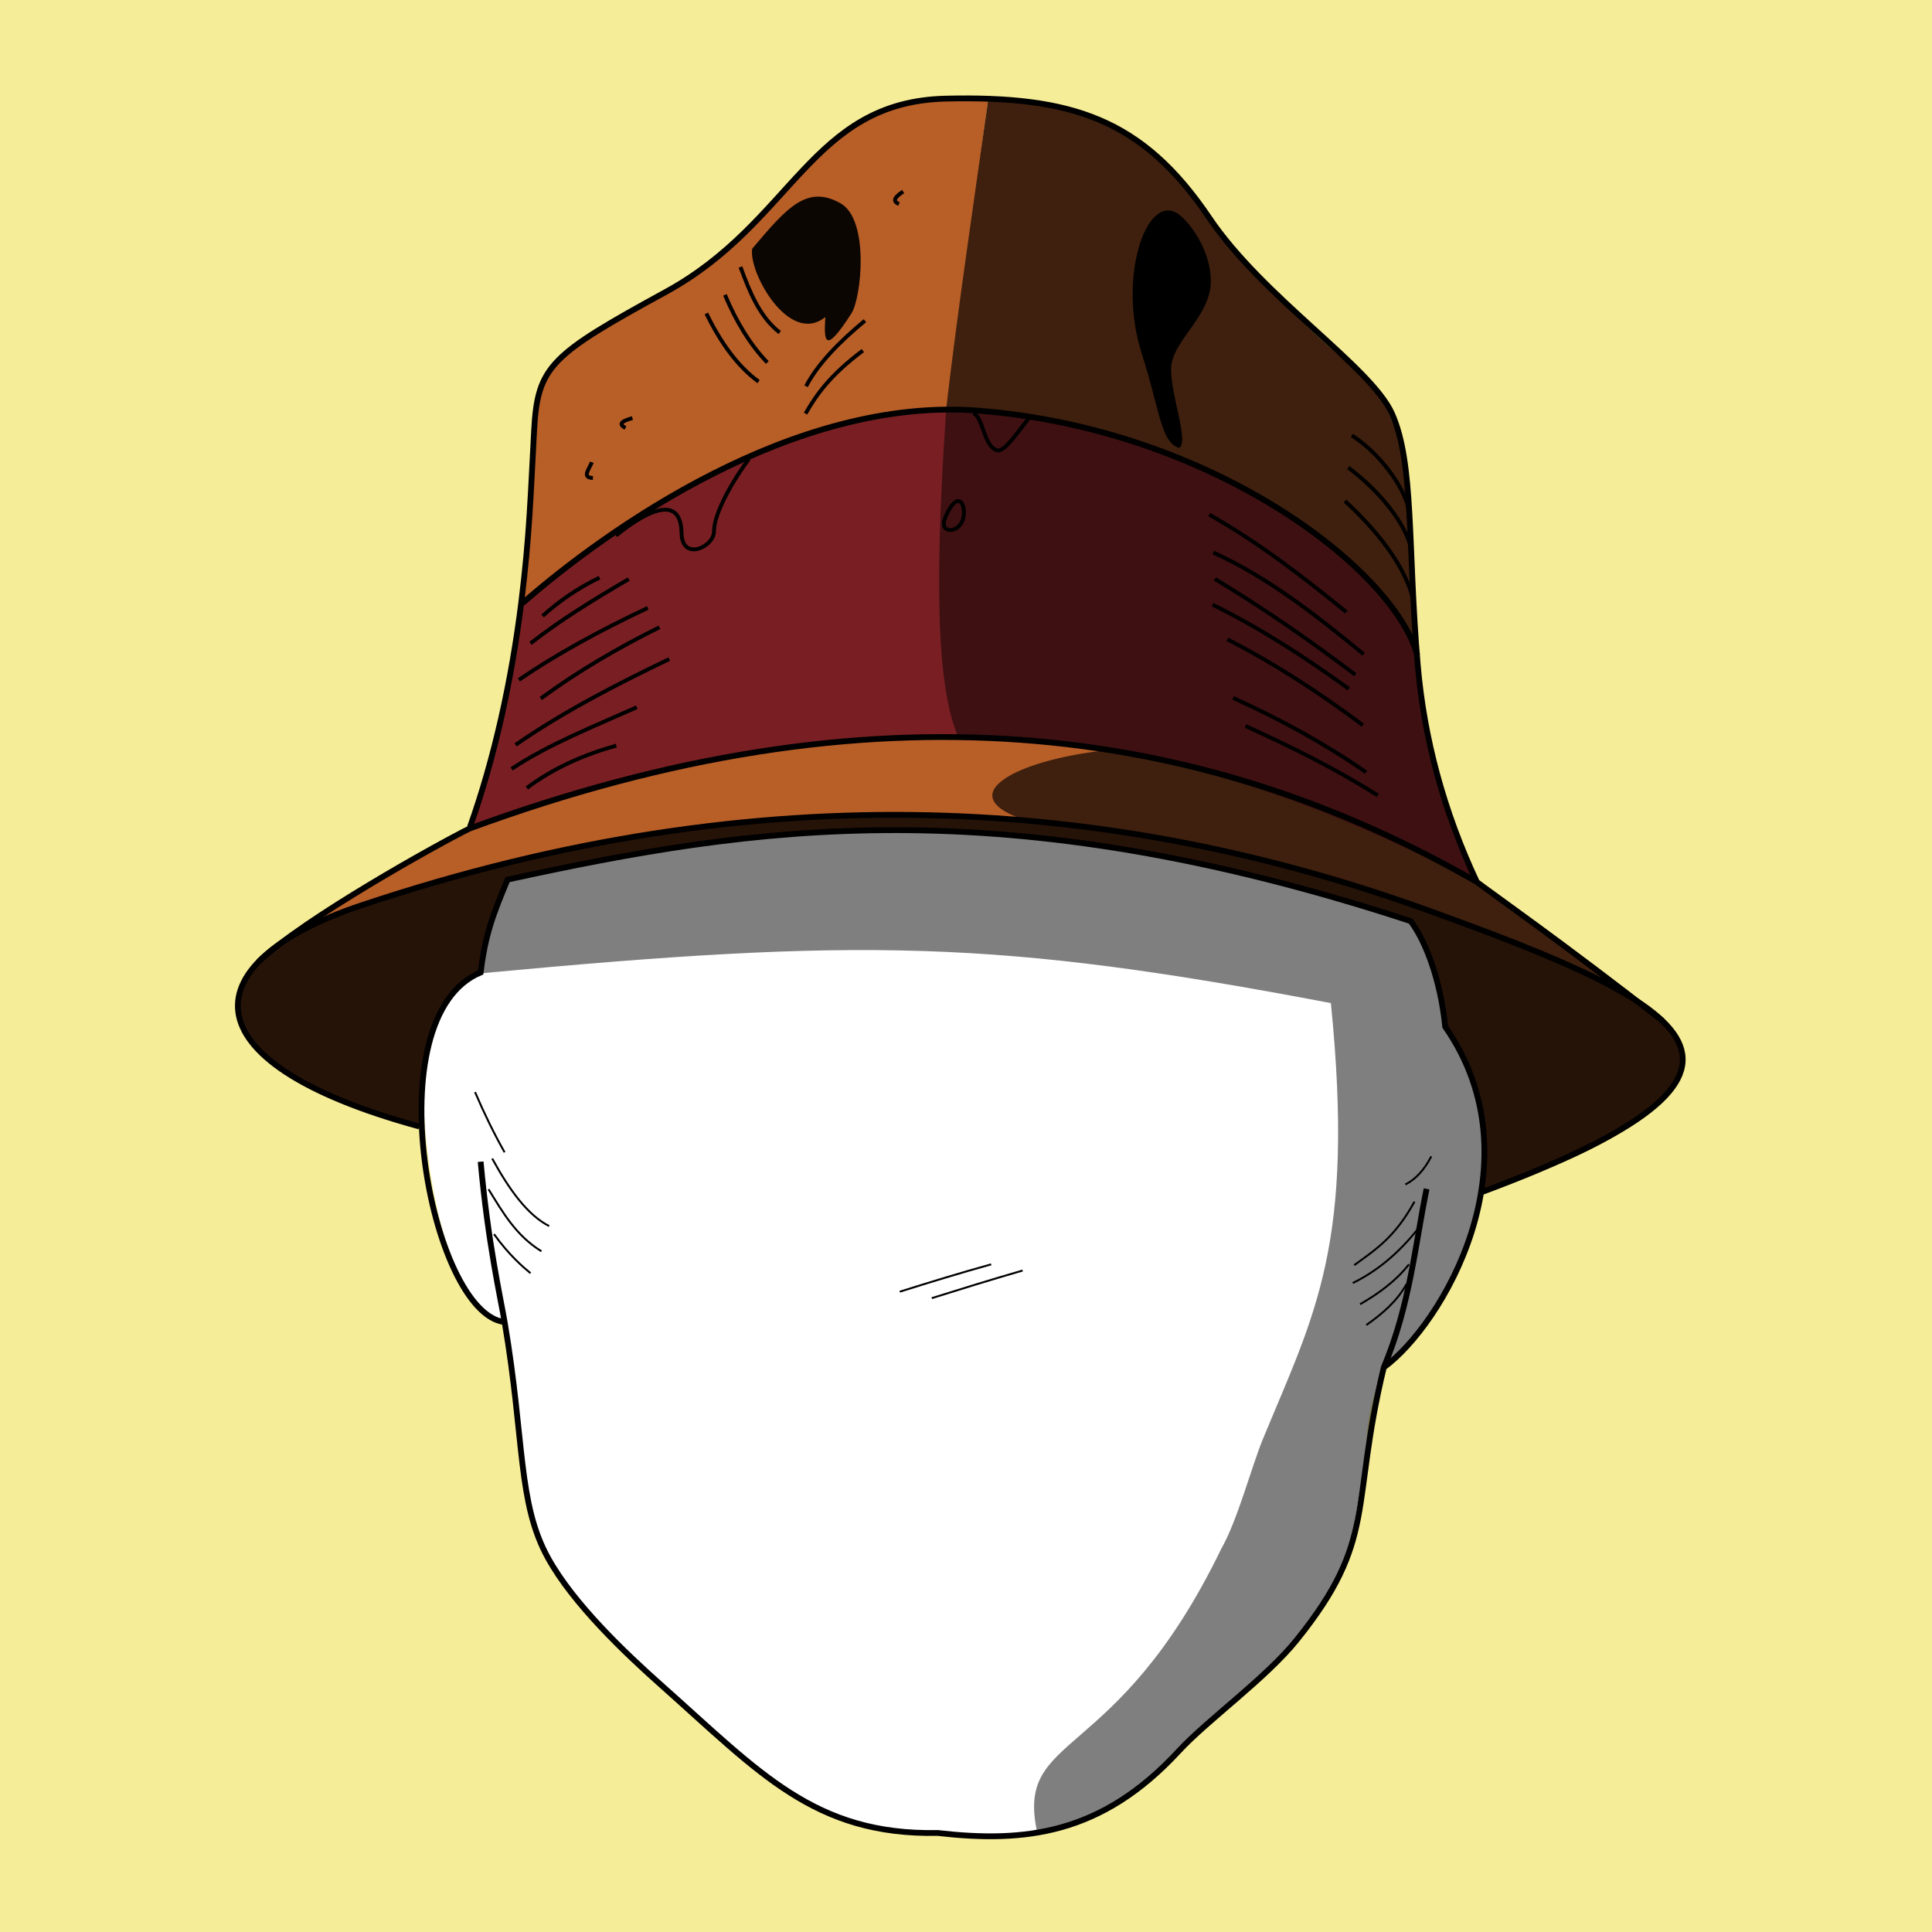
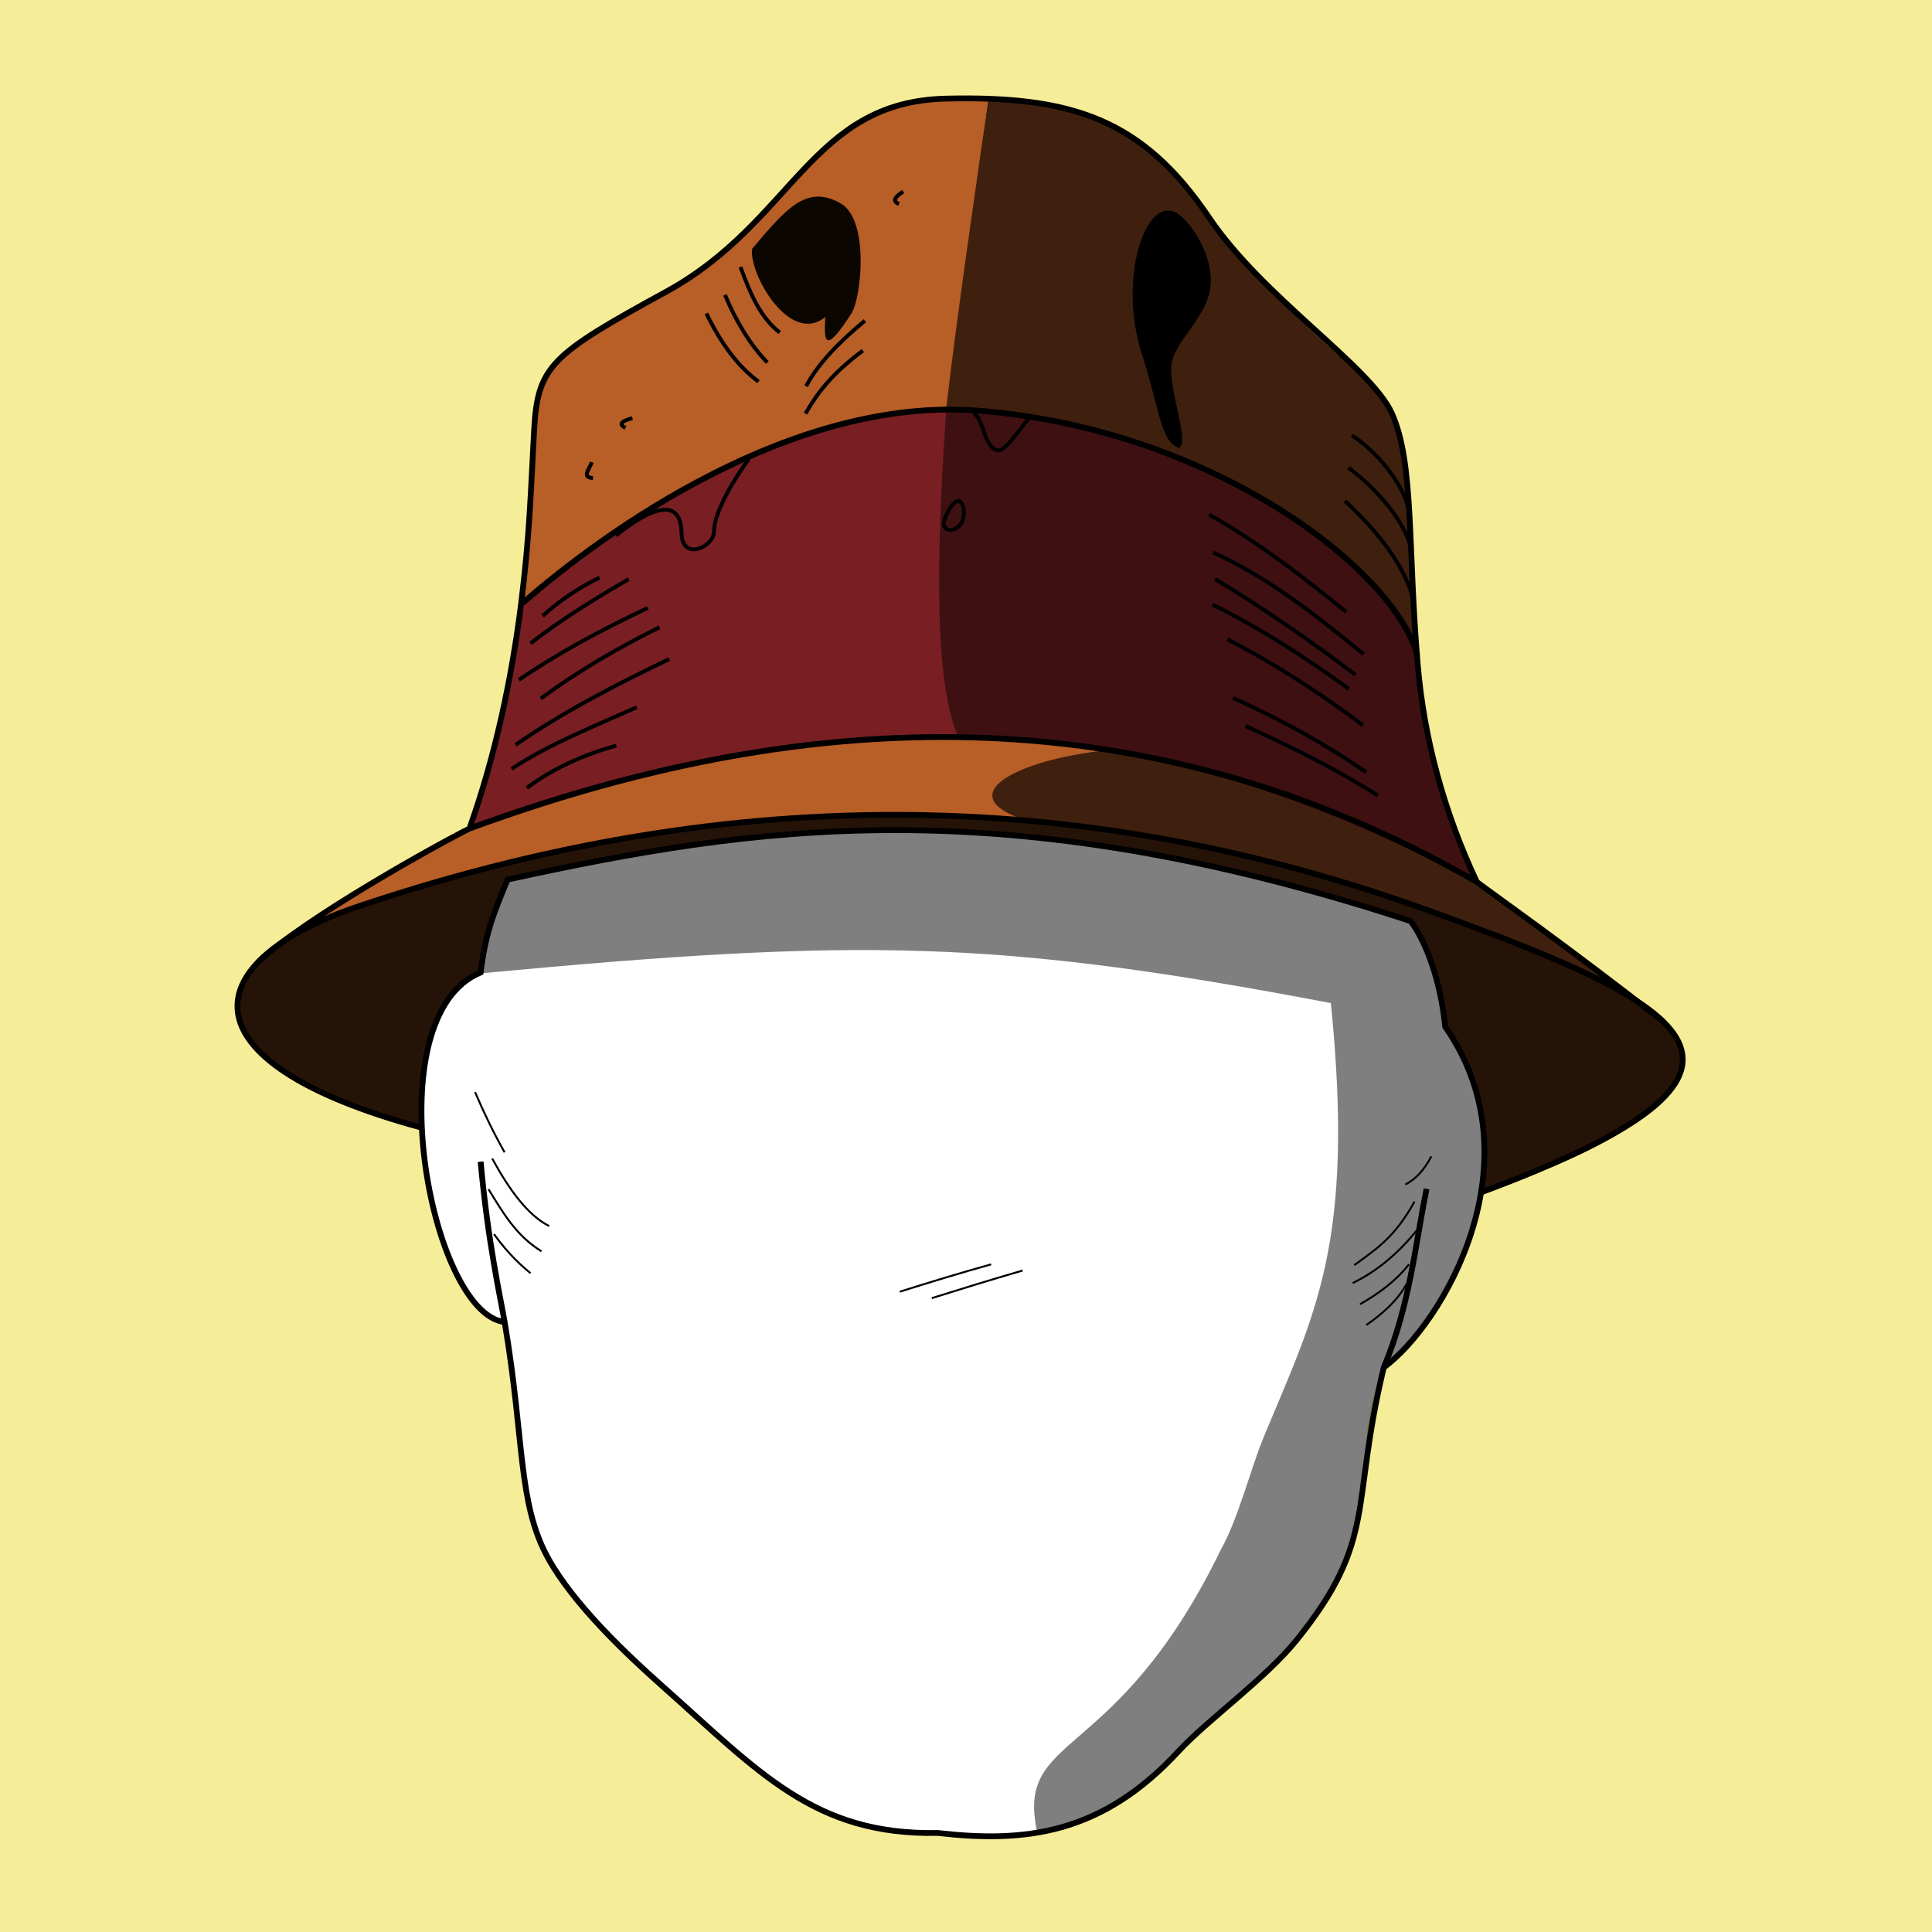
<svg xmlns="http://www.w3.org/2000/svg" version="1.1" viewBox="0 0 500 500">
  <g stroke="none">
-     <path fill="#F6ED98" d="M0 0H500V500H0Zm131.06 342.02c3.32 28.74 2.96 43.87 8.91 56.78 8.79 19.07 22.44 29.48 34.6 40.43 17.39 17.55 35.18 35.13 68.09 35.13 41.81 5.66 57.72-16.74 63.92-22.79 4.48-4.37 12.85-10.46 22.1-19.66 15.09-15.01 21.3-28.5 24.11-46.33 1.68-8.93-1.15-15.74 5.34-31.71 14.84-12.38 34.49-41.76 22.45-85.34-39.91-144.4-235.48-96.62-269.2-20.75-5.31 28.96-1.19 88.44 19.68 94.24z" />
+     <path fill="#F6ED98" d="M 0,0 H 500 V 500 H 0 Z m 131.06,342.02 c 3.32,28.74 2.96,43.87 8.91,56.78 8.79,19.07 22.44,29.48 34.6,40.43 17.39,17.55 35.18,35.13 68.09,35.13 41.81,5.66 57.72,-16.74 63.92,-22.79 4.48,-4.37 12.85,-10.46 22.1,-19.66 15.09,-15.01 21.3,-28.5 24.11,-46.33 1.68,-8.93 -1.15,-15.74 5.34,-31.71 14.84,-12.38 34.49,-41.76 22.45,-85.34 -39.91,-144.4 -236.52,-96.31 -270.24,-20.444 -5.31,28.96 -0.15,88.13 20.72,93.93 z" />
    <path fill="#791F23" d="m121.36 214.28c6.63-20.01 10-39.22 13.89-58.21 24.32-20.24 63.82-48.6 109.92-50.21-2.29 47.72-2.91 70.4 4.67 84.73-58.18 2.07-83.88 8.43-128.48 23.69z" />
    <g fill="#B85E27">
      <path d="m135.25 156.07 3.38-49.12c1.14-16.59 21.55-24.39 33.23-31.18 15.71-9.13 28.13-23.26 31.73-27.5 16.88-19.86 28.55-22.62 52.17-22.62-3.57 25.34-6.69 54.2-9.92 80.35C205.58 109.49 182.06 118.78 135.25 156.07Z" />
      <path d="m81.87 238.39c8.97-6.8 29.13-18.79 39.49-24.11 69.76-25.71 132.03-28.97 190.67-15.43l-10.9 18.29C234.42 205.17 155.71 209.79 81.87 238.39Z" />
    </g>
    <g fill="#3F200E">
      <path d="m266.28 212.54c-21.14-6.43-3.54-15.92 20.27-18.39 33.18 5.25 68.71 18.56 93.33 33.01 15.25 8.95 36.35 25.78 40.4 30.16C393.43 241.64 311.58 216.9 266.28 212.54Z" />
      <path d="m255.76 25.65c-3.54 25.39-7.96 54.79-10.9 80.22 57.41 0.66 119.43 38.08 122.03 66.92-1.48-32.02 0.22-62.87-14.58-75.7C341.4 87.63 322.61 70.83 313.24 56.77 295.8 30.61 282.77 27.86 255.76 25.65Z" />
    </g>
    <path fill="#3F1012" d="m247.93 190.59c-7.13-16.28-4.88-56.63-3.07-84.72 63.17 2.63 112.56 36.72 121.92 63.6 2.07 18.73 5.51 41.84 15 58.31-44.52-20.96-74.19-34.15-133.85-37.19z" />
    <path fill="#0C0602" d="m213.59 82.05c-0.29 5.64-0.55 10.47 6.76-0.94 2.58-4.03 4.73-24.28-2.86-28.52-8.65-4.85-13.87 1.14-22.82 11.78-1.03 6.07 9.57 25.22 18.92 17.68z" />
    <path fill="#000" d="m305.17 115.91c2.59-1.5-2.1-13.34-2.1-20.34 0-7.27 10.29-13.52 10.29-22.79 0-8.64-6.2-16.15-8.84-17.67-8.09-4.67-15.31 17.12-8.98 36.6 4.6 14.17 4.79 22.76 9.63 24.21z" />
    <path fill="#261308" d="m108.95 291.8c-35.64-10.02-47.98-21.92-47.1-32.26 0.87-10.2 14.78-19.85 31.96-25.68 57.48-19.5 118.62-26.62 183.22-20.1 43.2 4.36 158.44 36.61 158.44 60.4 0 7.33-9.69 20.86-52.01 34.36 2.1-15.73 0.03-30.6-9.45-42.81-1.8-15.14-5.17-21.48-8.96-27.33-85.06-26.26-144.46-30.38-233.71-10.74-3.27 7.95-5.49 14.37-6.93 24.26-15.35 6.2-16.03 30.63-15.46 39.89z" />
    <path fill-opacity="0.5" fill="#000" d="m124.42 251.9c1.52-9.7 3.69-16.53 6.93-24.26 98.41-25.27 160.88-10.73 233.75 10.96 2.01 0.6 7.9 14.05 8.89 27.12 23.15 33.11 1.47 74.74-15.69 87.69-15.26 64.87 2.42 48.78-53.29 99.79-10.96 10.46-23.69 19.37-36.57 21.08-5.81-26.43 20.23-16.93 47.61-73.43 4.25-7.44 7.84-21.29 10.79-28.43 13.4-32.48 23.88-50.19 17.59-112.82-86.22-16.38-121.39-16.98-220.01-7.7z" />
  </g>
  <g fill="none" stroke="#000">
    <g stroke-width="0.5">
      <path d="m126.43 307.77c3.66 5.94 7.11 12.02 13.7 16.06" />
      <path d="m122.94 282.63c2.38 5.55 4.92 10.76 7.65 15.59" />
      <path d="m127.38 299.83c4.39 8.01 9.11 14.61 14.74 17.48" />
      <path d="m137.3 329.5c-1.72-1.41-5.56-4.64-9.45-10.11" />
      <path d="m353.6 342.92c4.1-2.86 8.02-6.24 10.41-10.61" />
      <path d="m351.99 337.53c4.58-2.63 9.18-5.9 12.65-10.32" />
      <path d="m350.1 332.05c6.07-2.97 11.74-7.55 16.91-14.08" />
      <path d="m366.07 310.98c-5.12 9.29-9.95 12.31-15.59 16.44" />
      <path d="m363.71 306.54c2.58-1.3 4.84-3.66 6.71-7.28" />
      <path d="m232.86 334.29c7.83-2.46 15.69-4.87 23.65-7.08" />
      <path d="m241.14 335.96c7.57-2.38 15.32-4.77 23.52-7.15" />
    </g>
    <g stroke-width="1">
      <path d="m140.42 159.41c4.25-3.81 9.07-7.18 14.74-9.92" />
      <path d="m137.3 166.5c7.63-5.97 16.38-11.37 25.42-16.63" />
      <path d="m134.28 175.95c9.63-6.58 20.88-12.75 33.36-18.62" />
      <path d="m139.95 180.77c9.67-7.09 19.98-13.11 30.71-18.43" />
      <path d="m133.43 192.77c12.2-8.46 25.82-15.51 39.78-22.21" />
      <path d="m132.39 199c9.52-6.35 21.21-10.96 32.41-15.97" />
      <path d="m136.35 203.92c6.95-5.19 14.78-8.62 23.15-10.96" />
      <path d="m153.17 119.63c-0.64 1.69-2.71 4.03 0.28 4.06" />
      <path d="m161.87 110.75c-1.5-0.78-1.67-1.6 1.8-2.55" />
      <path d="m232.66 52.79c-1.95-0.77-0.86-1.94 1.07-3.21" />
      <path d="M196.31 98.76C190.86 94.78 186.48 88.65 182.81 81.12" />
      <path d="m191.63 69.09c2.41 6.51 4.95 12.9 10.16 16.97" />
      <path d="m187.62 76.31c2.95 7.06 6.58 12.94 10.96 17.51" />
      <path d="m208.47 107.04c2.83-4.91 6.38-9.99 14.83-16.3" />
      <path d="m223.84 82.99c-6.63 5.5-12.15 11.11-15.23 16.97" />
      <path d="m159.42 138.6c6.37-5.2 16.64-11.6 16.96-0.86 0 7.75 8.4 3.8 8.4-0.19 0-5.1 5.56-14.16 9.04-18.77" />
      <path d="m348.07 129.66c7.54 6.9 16.31 17.14 17.88 26.81" />
      <path d="m348.94 121.02c7.4 5.5 15.27 14.4 16.47 21.99" />
      <path d="m349.85 112.69c6.58 4.15 13.43 12.7 14.8 19.44" />
      <path d="m312.94 133.17c13.07 7.41 24.4 16.22 35.48 25.22" />
      <path d="M352.91 169.3C340.64 159.28 328.26 149.46 314.01 143" />
      <path d="m350.77 174.64c-11.92-9.02-24.01-17.39-36.34-24.8" />
      <path d="M349.06 178.27C337.76 170.07 326.12 162.55 313.79 156.47" />
      <path d="M352.7 187.68C341.57 179.33 329.98 171.78 317.64 165.45" />
      <path d="m353.55 199.86c-10.42-7.25-21.98-13.6-34.41-19.24" />
      <path d="M356.55 205.85C345.62 198.91 334.07 193.24 322.34 187.89" />
      <path d="m251.94 106.94c2.54 1.09 2.64 8.66 6.14 9.6 1.88 0.5 5.24-4.68 8.08-8.18" />
      <path d="m244.68 133.83c3.82-8.82 6.12-1.33 3.95 1.77-1.75 2.51-5.62 2.08-3.95-1.77z" />
    </g>
    <g stroke-width="1.5">
      <path d="m124.39 300.65c1.92 21.15 5.13 35.14 6.23 41.61 5.19 30.65 3.31 46.69 11.24 61 6.55 11.84 19.89 24.52 29.5 33.05 25.19 22.37 39.42 38.68 71.3 38.06 22.48 2.56 42.36 0.5 62.37-21.17 7.53-8.15 22.53-18.8 30.55-28.77 21.02-26.11 13.79-34.3 22.55-70.55 6.76-16.1 8.06-31.45 11.07-46.2" />
      <path d="M130.47 342.13C111.42 339.67 96.69 263.13 124.39 251.67c1.26-10.24 3.34-15.25 6.96-24.03 63.49-13.82 128.03-23.89 233.71 10.74 3.94 5.17 7.77 15.39 8.96 27.34 24.36 35.07-0.9 77.23-15.87 88.15" />
      <path d="m121.61 214.08c6.37-17.91 10.81-38.02 13.34-58.53 2.09-16.98 2.37-27.46 3.28-44.21 0.91-16.65 4.25-19.47 34.16-35.84 33.02-18.07 37.36-49.18 72.43-49.98 32.4-0.74 50.81 5.15 68.15 30.87 13.93 20.66 41.7 38.41 47.22 50.55 5.83 12.82 4.08 34.57 6.73 65.24 1.63 18.82 6.64 37.65 15.28 56.06" />
      <path d="m135.26 156.07c21.89-19.1 70.12-53.48 117.8-49.8 60.2 4.64 107.44 40.74 113.72 63.2" />
      <path d="M66.92 248.91C78.58 237.78 113.29 218.51 121.46 214.45c104.62-38.51 188.85-27.38 260.74 13.8 2.94 2.29 22.87 16.24 48.1 35.99" />
-       <path d="M108.5 291.53C46.25 274.48 50.88 248.57 93.38 234.35 197.86 199.38 289.13 206.63 369.2 235.46 438.74 260.51 468.65 276.88 383.33 308.57" />
+       <path d="M 108.95,291.8 C 45.81,274.60 50.88,248.57 93.38,234.35 c 104.48,-34.97 195.75,-27.72 275.82,1.11 69.54,25.05 99.45,41.42 14.13,73.11" />
    </g>
  </g>
</svg>
